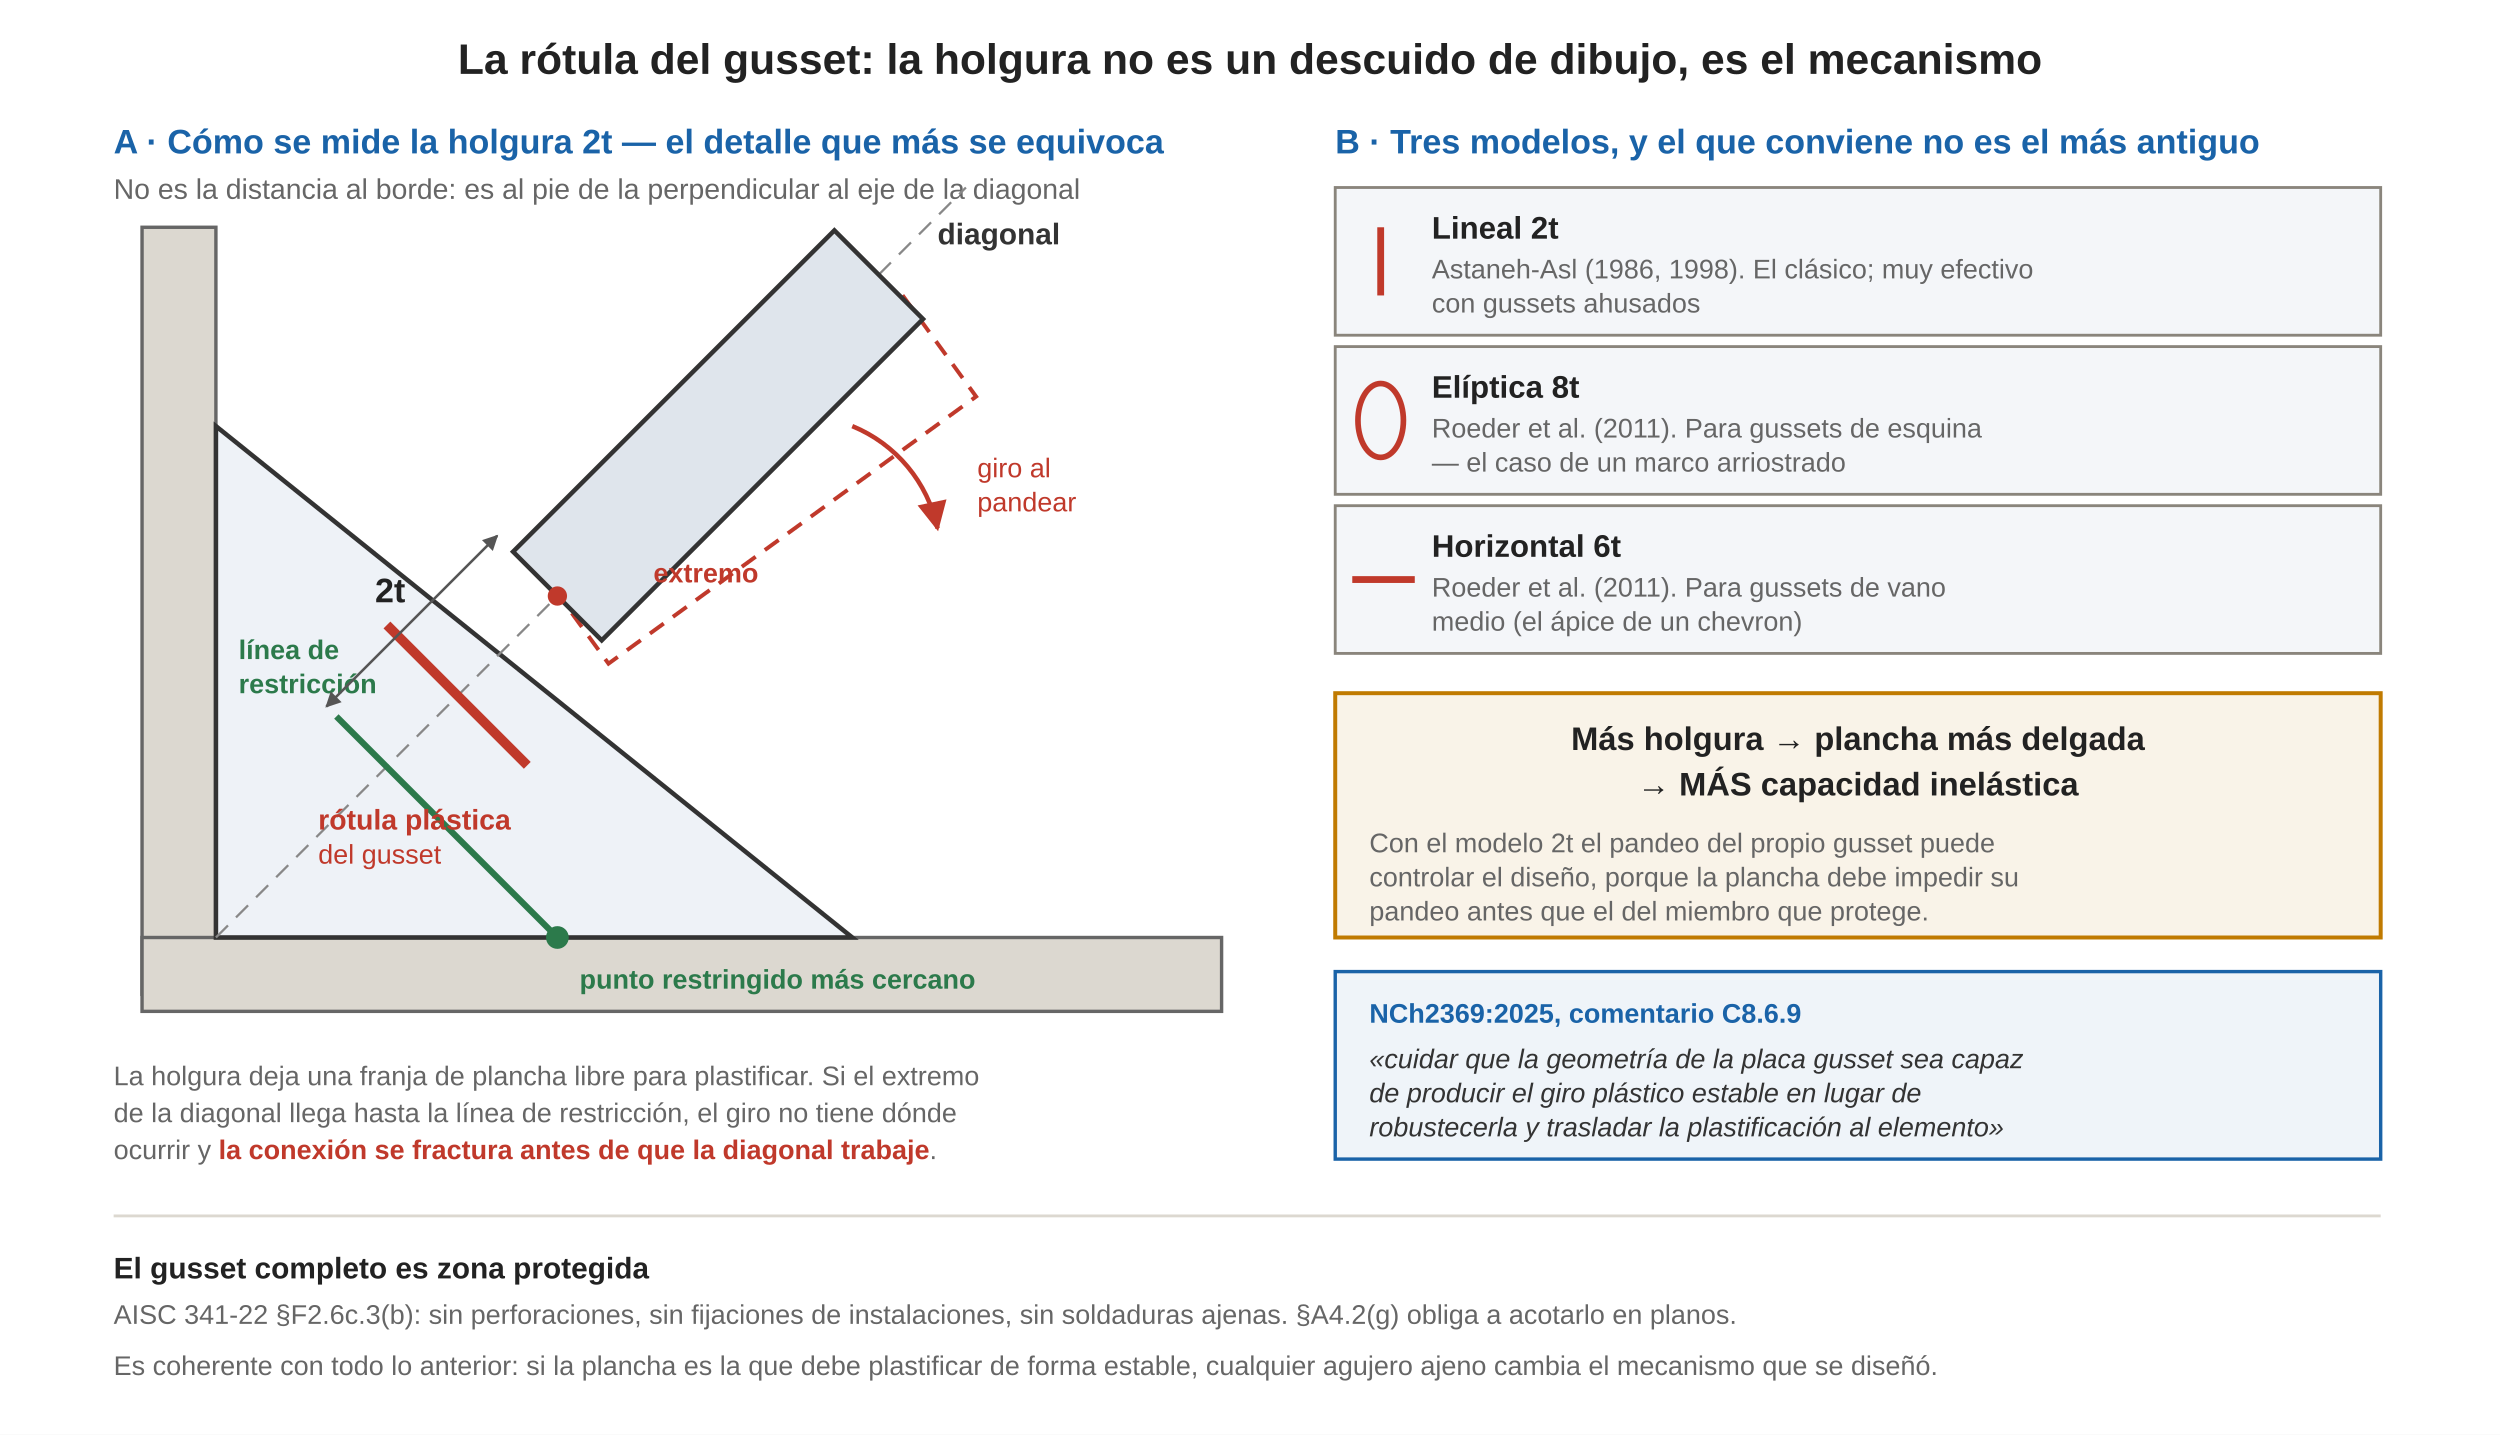
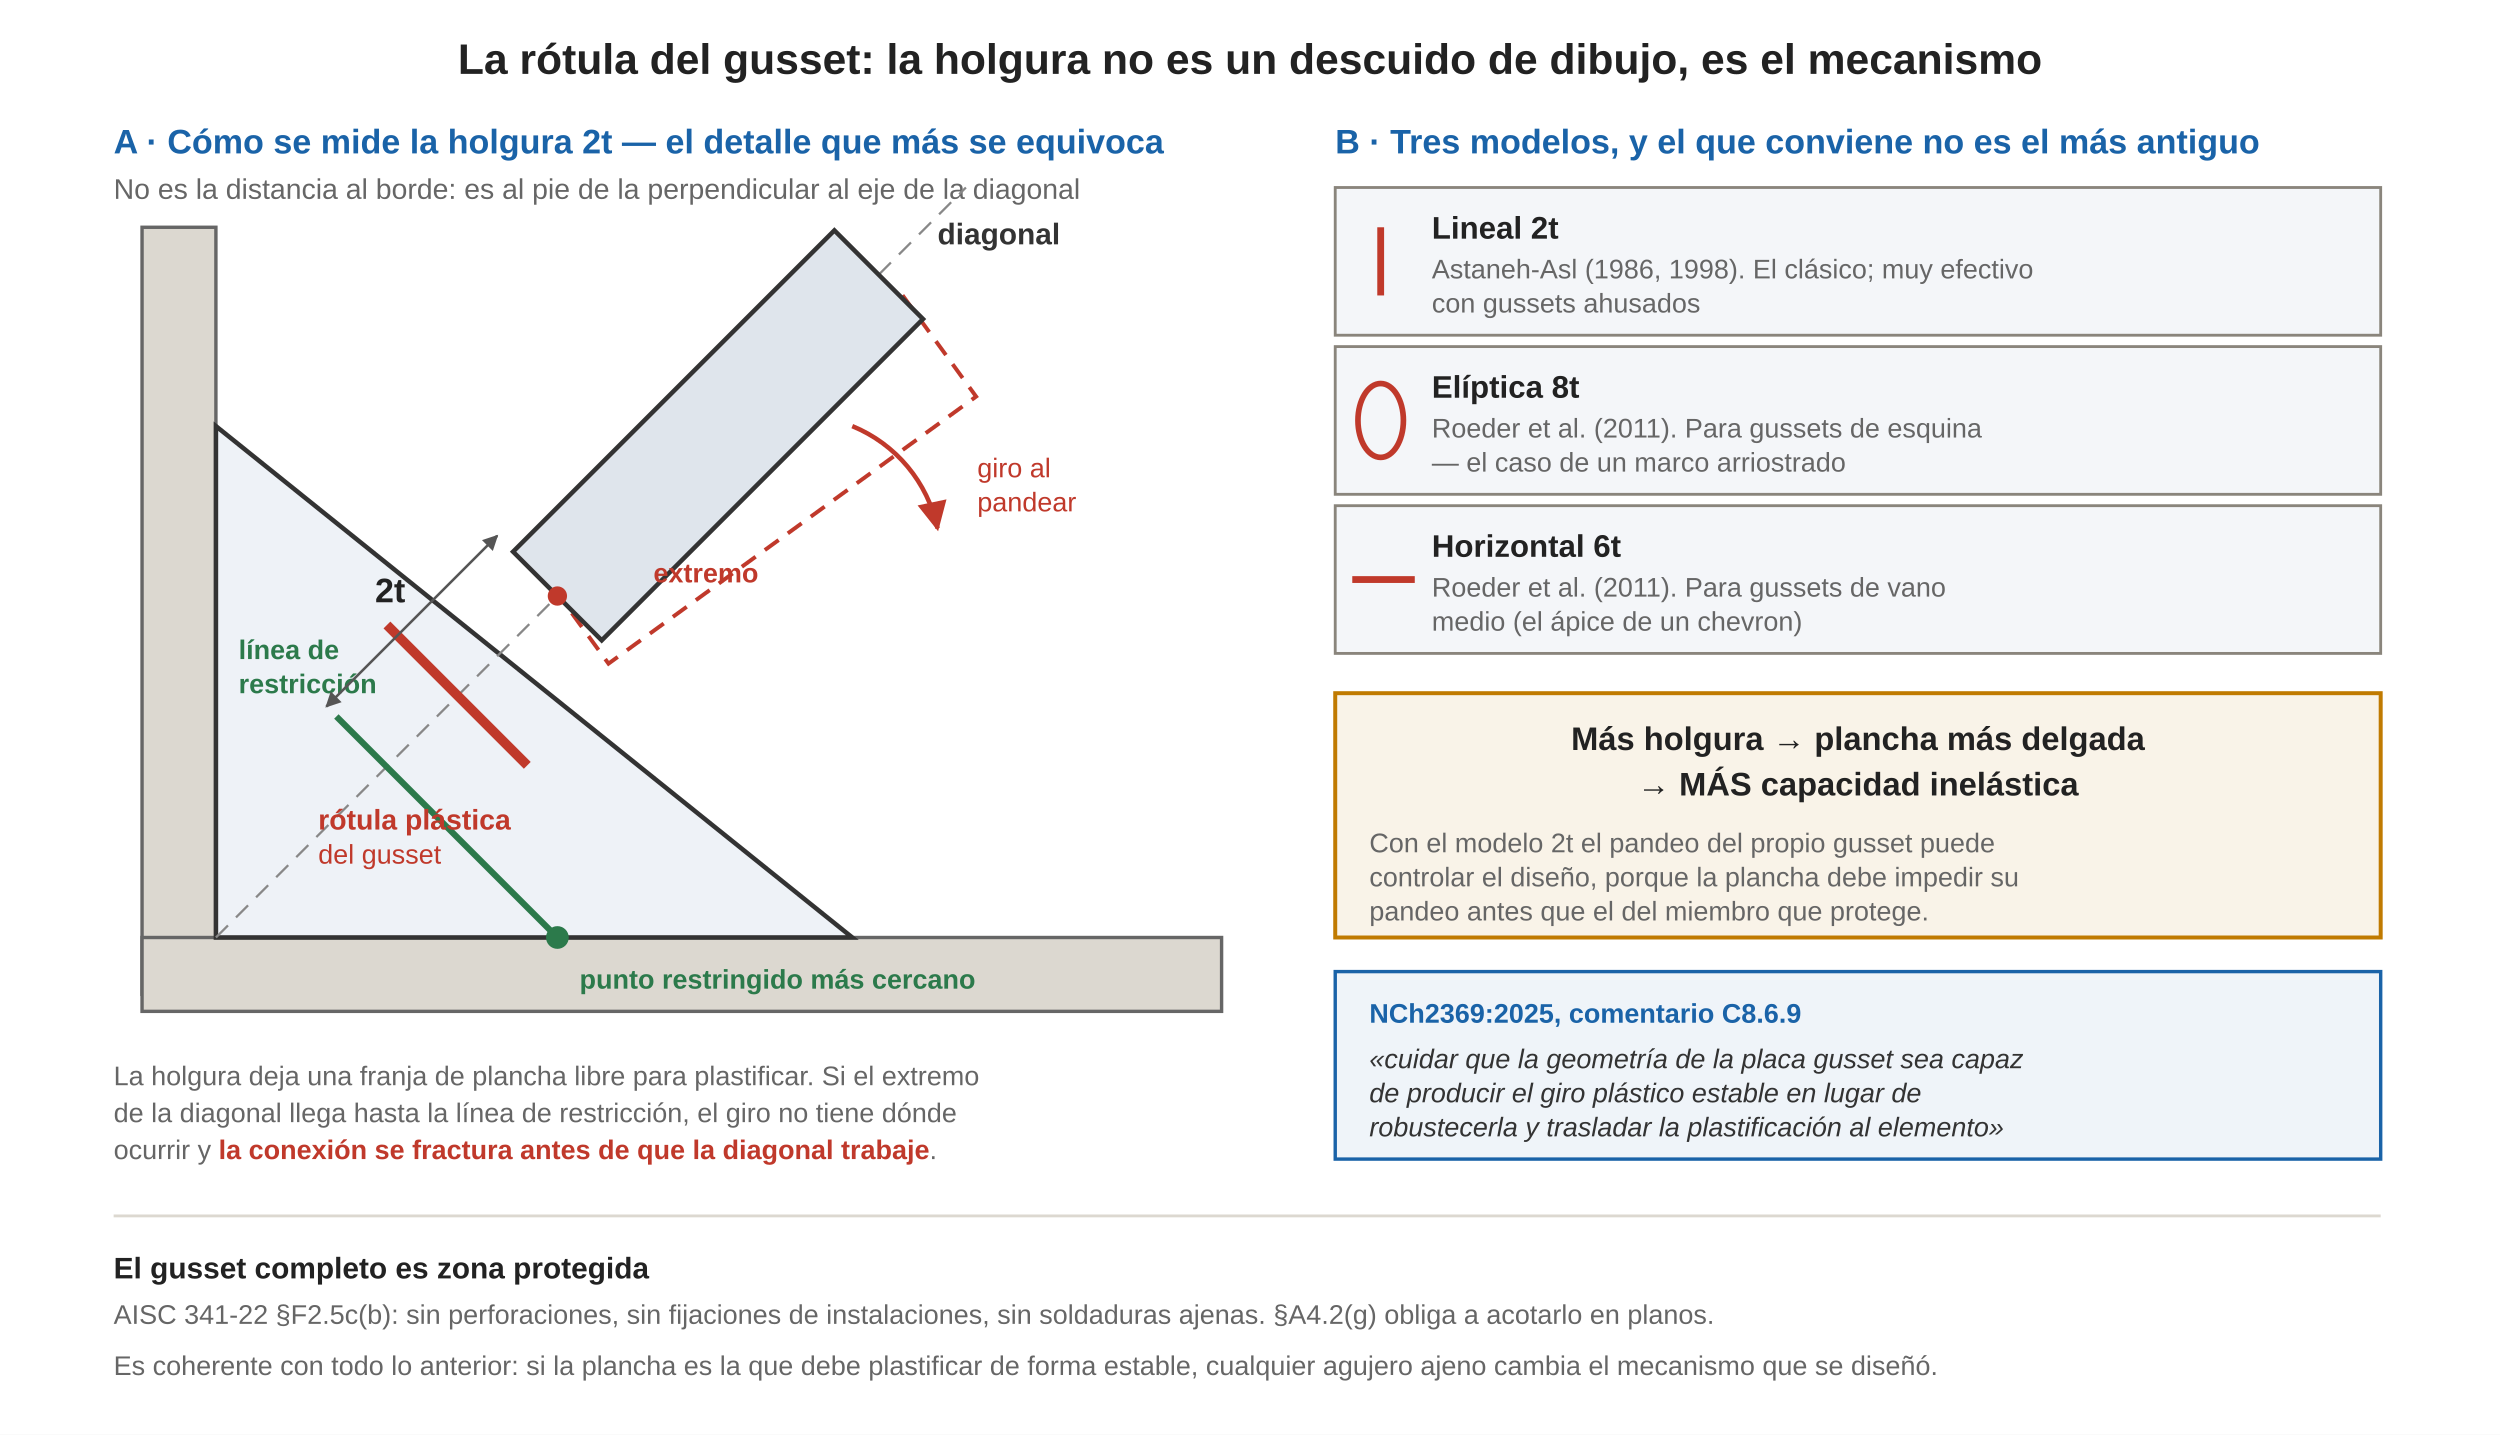
<svg xmlns="http://www.w3.org/2000/svg" viewBox="0 0 880 505" font-family="Segoe UI, Arial, sans-serif">
  <defs>
    <marker id="ar" viewBox="0 0 10 10" refX="9" refY="5" markerWidth="6" markerHeight="6" orient="auto-start-reverse">
      <path d="M0,0 L10,5 L0,10 z" fill="#555" />
    </marker>
    <marker id="rr" viewBox="0 0 10 10" refX="9" refY="5" markerWidth="6.5" markerHeight="6.5" orient="auto">
      <path d="M0,0 L10,5 L0,10 z" fill="#c0392b" />
    </marker>
  </defs>
  <rect width="880" height="505" fill="#ffffff" />
  <text x="440" y="26" font-size="15" text-anchor="middle" fill="#222" font-weight="bold">La rótula del gusset: la holgura no es un descuido de dibujo, es el mecanismo</text>
  <text x="40" y="54" font-size="12" fill="#1a63a8" font-weight="bold">A · Cómo se mide la holgura 2t — el detalle que más se equivoca</text>
  <text x="40" y="70" font-size="10" fill="#666">No es la distancia al borde: es al pie de la perpendicular al eje de la diagonal</text>
  <rect x="50" y="80" width="26" height="270" fill="#dcd8d0" stroke="#666" stroke-width="1.2" />
  <rect x="50" y="330" width="380" height="26" fill="#dcd8d0" stroke="#666" stroke-width="1.2" />
  <polygon points="76,330 76,150 300,330" fill="#eef2f7" stroke="#333" stroke-width="1.6" />
  <line x1="76" y1="330" x2="340" y2="66" stroke="#888" stroke-width="0.8" stroke-dasharray="6 4" />
  <circle cx="196.2" cy="330" r="4" fill="#2c7a4b" />
  <text x="204" y="348" font-size="9.5" fill="#2c7a4b" font-weight="bold">punto restringido más cercano</text>
  <line x1="118.4" y1="252.2" x2="196.2" y2="330" stroke="#2c7a4b" stroke-width="2.2" />
  <text x="84" y="232" font-size="9.5" fill="#2c7a4b" font-weight="bold">línea de</text>
  <text x="84" y="244" font-size="9.5" fill="#2c7a4b" font-weight="bold">restricción</text>
  <polygon points="180.6,194.2 293.7,81.1 324.9,112.3 211.8,225.4" fill="none" stroke="#c0392b" stroke-width="1.4" stroke-dasharray="6 4" transform="rotate(9 160.9 244.7)" />
  <polygon points="180.6,194.2 293.7,81.1 324.9,112.3 211.8,225.4" fill="#dfe5ec" stroke="#333" stroke-width="1.6" />
  <text x="330" y="86" font-size="10.5" fill="#333" font-weight="bold">diagonal</text>
  <circle cx="196.2" cy="209.8" r="3.4" fill="#c0392b" />
  <text x="230" y="205" font-size="9.5" fill="#c0392b" font-weight="bold">extremo</text>
  <line x1="136.2" y1="220" x2="185.6" y2="269.4" stroke="#c0392b" stroke-width="3.4" />
  <text x="112" y="292" font-size="10" fill="#c0392b" font-weight="bold">rótula plástica</text>
  <text x="112" y="304" font-size="9.5" fill="#c0392b">del gusset</text>
  <line x1="114.9" y1="248.7" x2="175" y2="188.6" stroke="#555" stroke-width="0.9" marker-start="url(#ar)" marker-end="url(#ar)" />
  <text x="132" y="212" font-size="12" fill="#222" font-weight="bold">2t</text>
  <path d="M300,150 A50,50 0 0,1 330,186" fill="none" stroke="#c0392b" stroke-width="1.6" marker-end="url(#rr)" />
  <text x="344" y="168" font-size="9.5" fill="#c0392b">giro al</text>
  <text x="344" y="180" font-size="9.5" fill="#c0392b">pandear</text>
  <text x="40" y="382" font-size="9.5" fill="#666">La holgura deja una franja de plancha libre para plastificar. Si el extremo</text>
  <text x="40" y="395" font-size="9.5" fill="#666">de la diagonal llega hasta la línea de restricción, el giro no tiene dónde</text>
  <text x="40" y="408" font-size="9.5" fill="#666">ocurrir y <tspan font-weight="bold" fill="#c0392b">la conexión se fractura antes de que la diagonal trabaje</tspan>.</text>
  <text x="470" y="54" font-size="12" fill="#1a63a8" font-weight="bold">B · Tres modelos, y el que conviene no es el más antiguo</text>
  <rect x="470" y="66" width="368" height="52" fill="#f4f6f9" stroke="#8a857c" stroke-width="1" />
  <line x1="486" y1="80" x2="486" y2="104" stroke="#c0392b" stroke-width="2.4" />
  <text x="504" y="84" font-size="11" fill="#222" font-weight="bold">Lineal 2t</text>
  <text x="504" y="98" font-size="9.5" fill="#666">Astaneh-Asl (1986, 1998). El clásico; muy efectivo</text>
  <text x="504" y="110" font-size="9.5" fill="#666">con gussets ahusados</text>
  <rect x="470" y="122" width="368" height="52" fill="#f4f6f9" stroke="#8a857c" stroke-width="1" />
  <ellipse cx="486" cy="148" rx="8" ry="13" fill="none" stroke="#c0392b" stroke-width="2" />
  <text x="504" y="140" font-size="11" fill="#222" font-weight="bold">Elíptica 8t</text>
  <text x="504" y="154" font-size="9.5" fill="#666">Roeder et al. (2011). Para gussets de esquina</text>
  <text x="504" y="166" font-size="9.5" fill="#666">— el caso de un marco arriostrado</text>
  <rect x="470" y="178" width="368" height="52" fill="#f4f6f9" stroke="#8a857c" stroke-width="1" />
  <line x1="476" y1="204" x2="498" y2="204" stroke="#c0392b" stroke-width="2.4" />
  <text x="504" y="196" font-size="11" fill="#222" font-weight="bold">Horizontal 6t</text>
  <text x="504" y="210" font-size="9.5" fill="#666">Roeder et al. (2011). Para gussets de vano</text>
  <text x="504" y="222" font-size="9.5" fill="#666">medio (el ápice de un chevron)</text>
  <rect x="470" y="244" width="368" height="86" fill="#c07a00" fill-opacity="0.09" stroke="#c07a00" stroke-width="1.4" />
  <text x="654" y="264" font-size="11.5" text-anchor="middle" fill="#222" font-weight="bold">Más holgura → plancha más delgada</text>
  <text x="654" y="280" font-size="11.5" text-anchor="middle" fill="#222" font-weight="bold">→ MÁS capacidad inelástica</text>
  <text x="482" y="300" font-size="9.5" fill="#666">Con el modelo 2t el pandeo del propio gusset puede</text>
  <text x="482" y="312" font-size="9.5" fill="#666">controlar el diseño, porque la plancha debe impedir su</text>
  <text x="482" y="324" font-size="9.5" fill="#666">pandeo antes que el del miembro que protege.</text>
  <rect x="470" y="342" width="368" height="66" fill="#1a63a8" fill-opacity="0.07" stroke="#1a63a8" stroke-width="1.2" />
  <text x="482" y="360" font-size="9.5" fill="#1a63a8" font-weight="bold">NCh2369:2025, comentario C8.6.9</text>
  <text x="482" y="376" font-size="9.5" fill="#333" font-style="italic">«cuidar que la geometría de la placa gusset sea capaz</text>
  <text x="482" y="388" font-size="9.5" fill="#333" font-style="italic">de producir el giro plástico estable en lugar de</text>
  <text x="482" y="400" font-size="9.5" fill="#333" font-style="italic">robustecerla y trasladar la plastificación al elemento»</text>
  <line x1="40" y1="428" x2="838" y2="428" stroke="#dcd8d0" stroke-width="1" />
  <text x="40" y="450" font-size="10.5" fill="#222" font-weight="bold">El gusset completo es zona protegida</text>
-   <text x="40" y="466" font-size="9.5" fill="#666">AISC 341-22 §F2.6c.3(b): sin perforaciones, sin fijaciones de instalaciones, sin soldaduras ajenas. §A4.2(g) obliga a acotarlo en planos.</text>
+   <text x="40" y="466" font-size="9.5" fill="#666">AISC 341-22 §F2.5c(b): sin perforaciones, sin fijaciones de instalaciones, sin soldaduras ajenas. §A4.2(g) obliga a acotarlo en planos.</text>
  <text x="40" y="484" font-size="9.5" fill="#666">Es coherente con todo lo anterior: si la plancha es la que debe plastificar de forma estable, cualquier agujero ajeno cambia el mecanismo que se diseñó.</text>
</svg>
